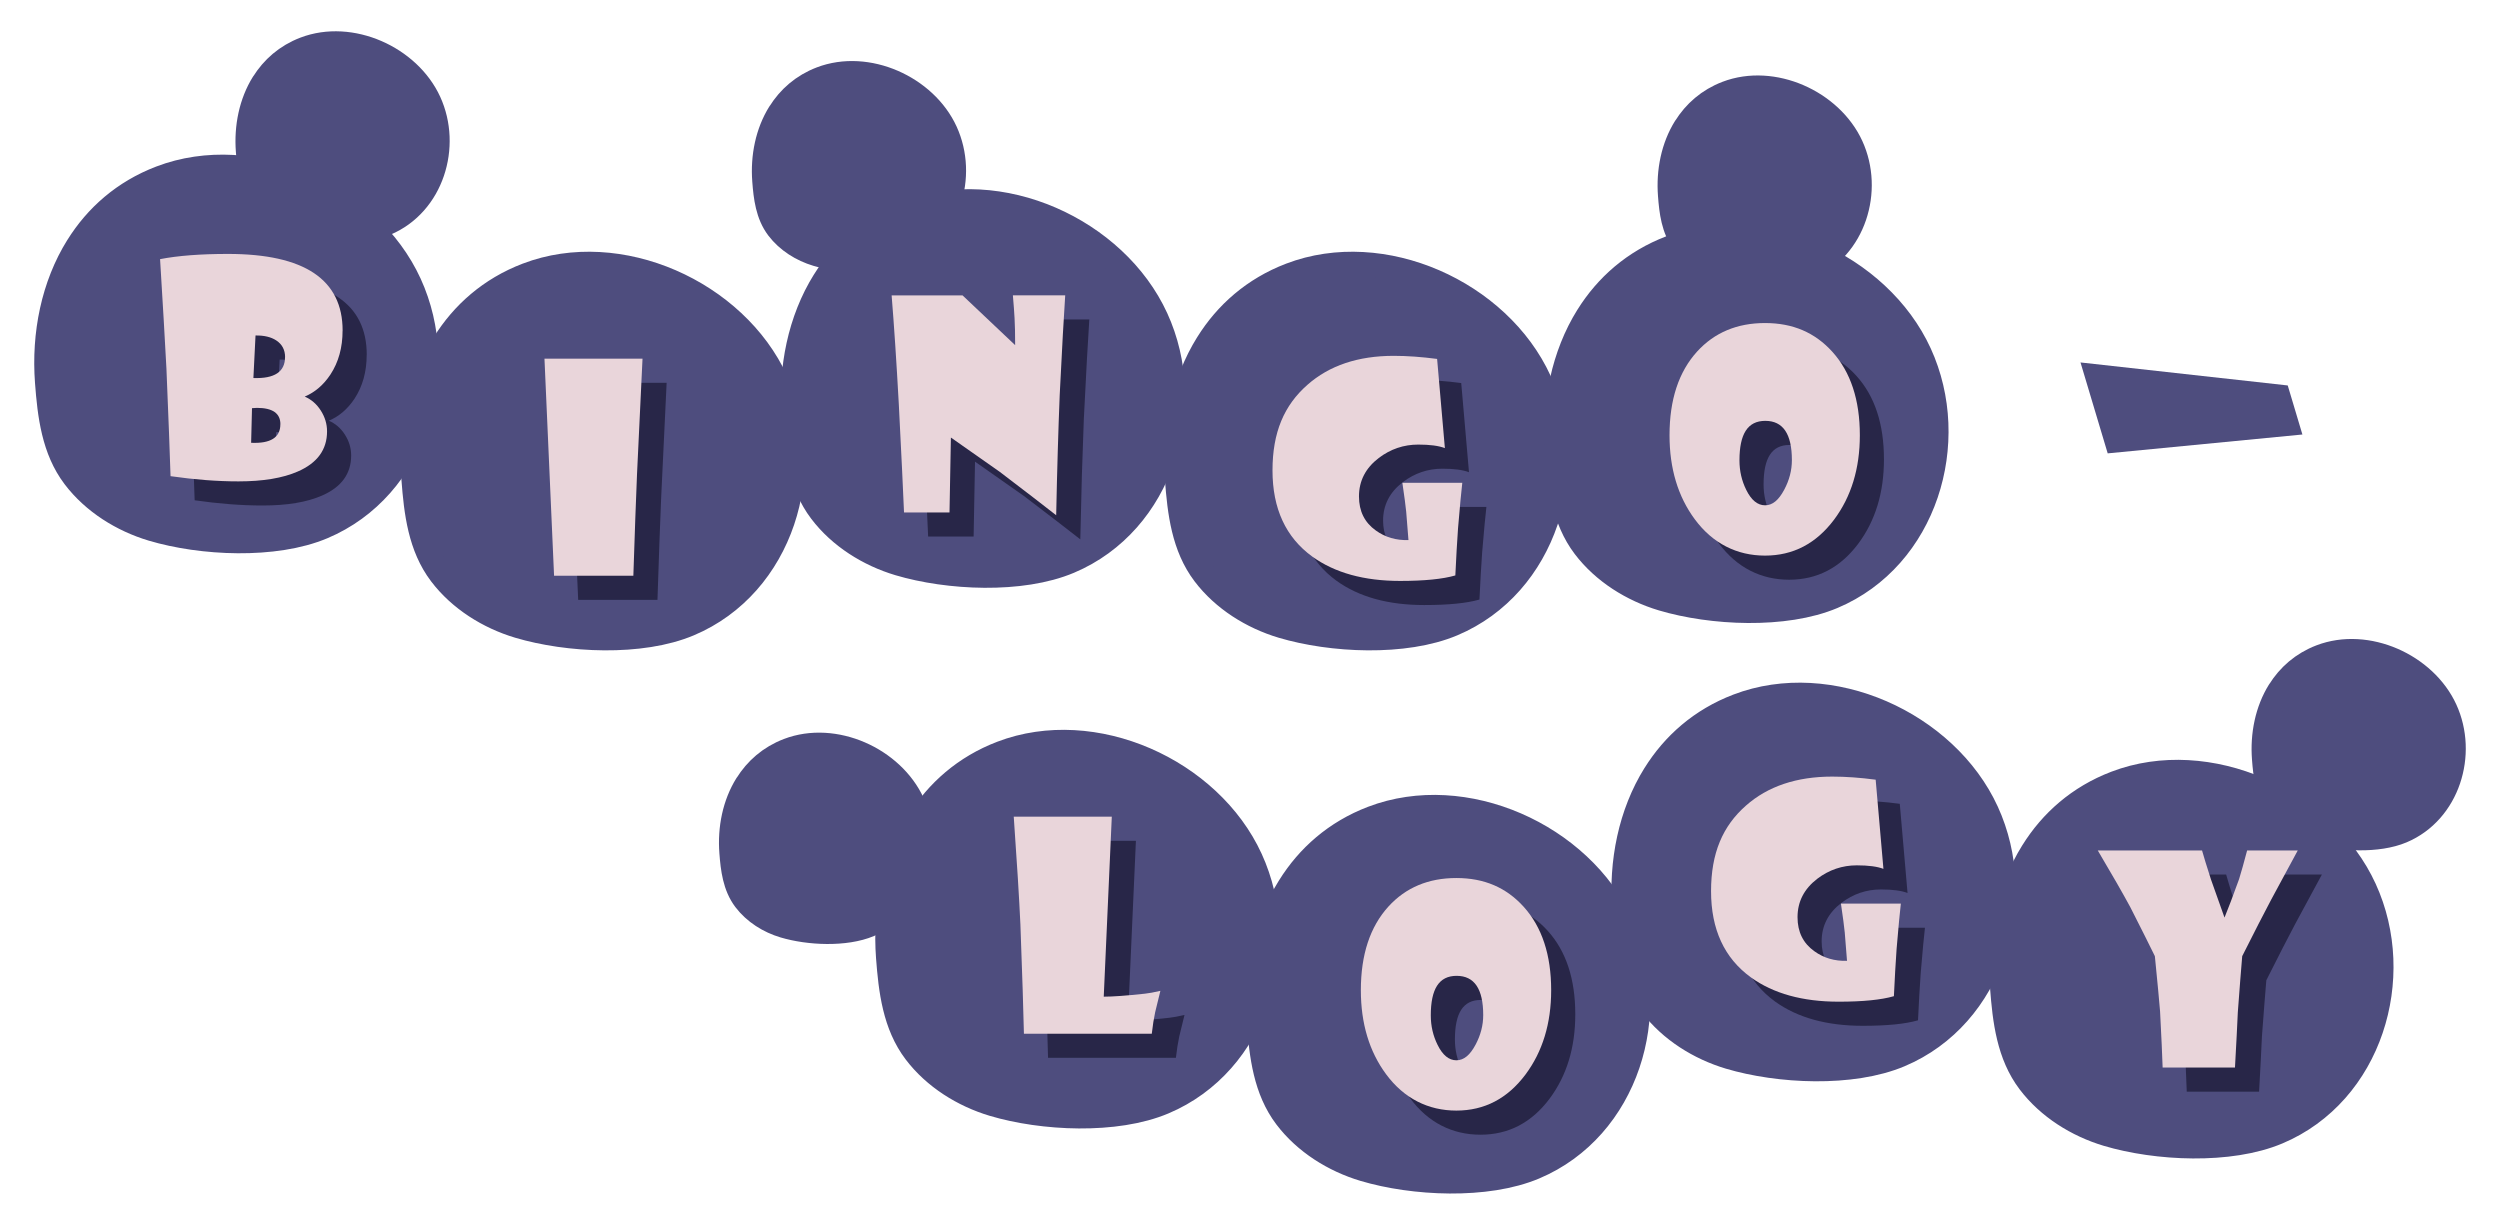
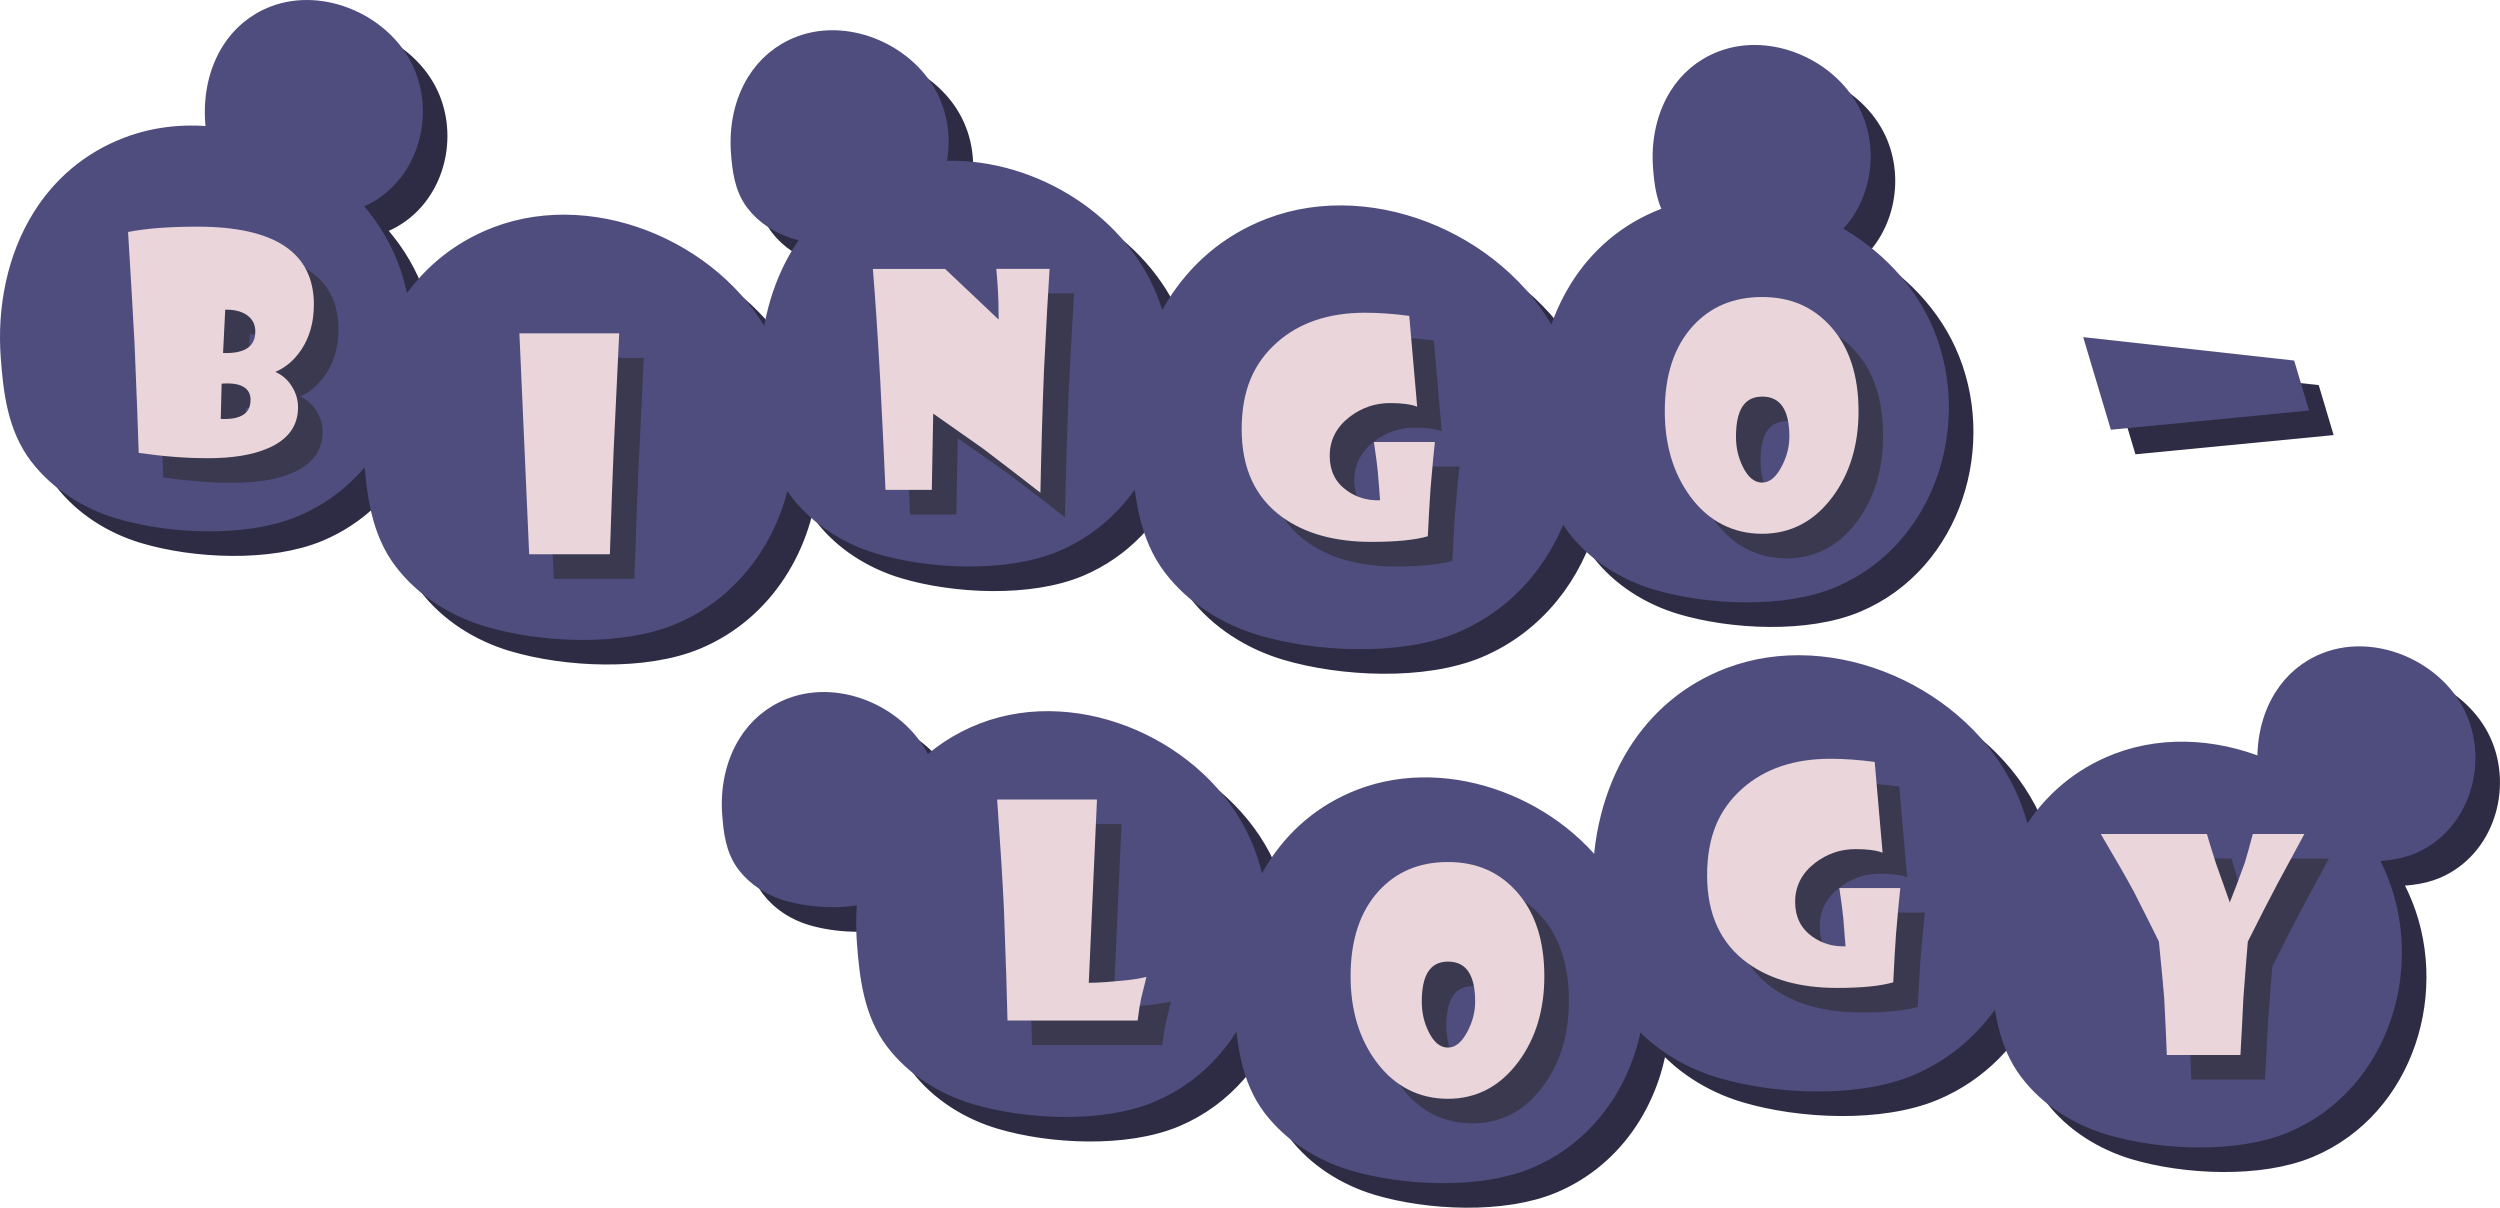
- <svg xmlns="http://www.w3.org/2000/svg" viewBox="0 0 518.35 253.94">
+ <svg xmlns="http://www.w3.org/2000/svg" id="Layer_2" viewBox="0 0 509.15 245.97">
  <defs>
-     <style>.cls-1{mix-blend-mode:multiply;opacity:.75;}.cls-2{isolation:isolate;}.cls-3{fill:#57566b;}.cls-4{stroke:#4e4d7e;stroke-linecap:round;stroke-linejoin:round;stroke-width:5px;}.cls-4,.cls-5{fill:#4e4d7e;}.cls-6{fill:#e9d5da;}</style>
+     <style>.cls-1{stroke:#4e4d7e;}.cls-1,.cls-2{fill:none;stroke-linecap:round;stroke-linejoin:round;stroke-width:5px;}.cls-3{fill:#2d2c44;}.cls-4{fill:#3a394f;}.cls-2{stroke:#2d2c44;}.cls-5{fill:#4e4d7e;}.cls-6{fill:#e9d5da;}</style>
  </defs>
-   <g class="cls-2">
-     <g id="Layer_1">
-       <path class="cls-4" d="M16.08,51.08c-5.04,8.08-7.08,18.15-6.33,28.14,.52,6.89,1.35,14.02,5.65,19.68,3.97,5.23,9.9,8.93,16.15,10.8,10.2,3.04,25.4,3.8,35.37-.41,19.21-8.1,26.44-32.1,18.02-50.48-8.43-18.4-32.53-29.26-51.66-21.94-7.61,2.91-13.31,7.97-17.2,14.22Z" />
-       <path class="cls-4" d="M54.56,17.24c-2.52,4.04-3.54,9.08-3.16,14.07,.26,3.44,.68,7.01,2.82,9.84,1.99,2.62,4.95,4.47,8.08,5.4,5.1,1.52,12.7,1.9,17.69-.2,9.6-4.05,13.22-16.05,9.01-25.24-4.21-9.2-16.27-14.63-25.83-10.97-3.8,1.45-6.65,3.98-8.6,7.11Z" />
-       <path class="cls-4" d="M349.42,26.4c-2.52,4.04-3.54,9.08-3.16,14.07,.26,3.44,.68,7.01,2.82,9.84,1.99,2.62,4.95,4.47,8.08,5.4,5.1,1.52,12.7,1.9,17.69-.2,9.6-4.05,13.22-16.05,9.01-25.24-4.21-9.2-16.27-14.63-25.83-10.97-3.8,1.45-6.65,3.98-8.6,7.11Z" />
-       <path class="cls-4" d="M161.63,23.41c-2.52,4.04-3.54,9.08-3.16,14.07,.26,3.44,.68,7.01,2.82,9.84,1.99,2.62,4.95,4.47,8.08,5.4,5.1,1.52,12.7,1.9,17.69-.2,9.6-4.05,13.22-16.05,9.01-25.24-4.21-9.2-16.27-14.63-25.83-10.97-3.8,1.45-6.65,3.98-8.6,7.11Z" />
-       <path class="cls-4" d="M154.81,162.66c-2.52,4.04-3.54,9.08-3.16,14.07,.26,3.44,.68,7.01,2.82,9.84,1.99,2.62,4.95,4.47,8.08,5.4,5.1,1.52,12.7,1.9,17.69-.2,9.6-4.05,13.22-16.05,9.01-25.24-4.21-9.2-16.27-14.63-25.83-10.97-3.8,1.45-6.65,3.98-8.6,7.11Z" />
-       <path class="cls-4" d="M472.58,143.24c-2.52,4.04-3.54,9.08-3.16,14.07,.26,3.44,.68,7.01,2.82,9.84,1.99,2.62,4.95,4.47,8.08,5.4,5.1,1.52,12.7,1.9,17.69-.2,9.6-4.05,13.22-16.05,9.01-25.24-4.21-9.2-16.27-14.63-25.83-10.97-3.8,1.45-6.65,3.98-8.6,7.11Z" />
-       <path class="cls-4" d="M92.06,71.21c-5.04,8.08-7.08,18.15-6.33,28.14,.52,6.89,1.35,14.02,5.65,19.68,3.97,5.23,9.9,8.93,16.15,10.8,10.2,3.04,25.4,3.8,35.37-.41,19.21-8.1,26.44-32.1,18.02-50.48-8.43-18.4-32.53-29.26-51.66-21.94-7.61,2.91-13.31,7.97-17.2,14.22Z" />
-       <path class="cls-4" d="M170.88,58.24c-5.04,8.08-7.08,18.15-6.33,28.14,.52,6.89,1.35,14.02,5.65,19.68,3.97,5.23,9.9,8.93,16.15,10.8,10.2,3.04,25.4,3.8,35.37-.41,19.21-8.1,26.44-32.1,18.02-50.48-8.43-18.4-32.53-29.26-51.66-21.94-7.61,2.91-13.31,7.97-17.2,14.22Z" />
-       <path class="cls-4" d="M250.36,71.21c-5.04,8.08-7.08,18.15-6.33,28.14,.52,6.89,1.35,14.02,5.65,19.68,3.97,5.23,9.9,8.93,16.15,10.8,10.2,3.04,25.4,3.8,35.37-.41,19.21-8.1,26.44-32.1,18.02-50.48-8.43-18.4-32.53-29.26-51.66-21.94-7.61,2.91-13.31,7.97-17.2,14.22Z" />
-       <path class="cls-4" d="M329.18,65.54c-5.04,8.08-7.08,18.15-6.33,28.14,.52,6.89,1.35,14.02,5.65,19.68,3.97,5.23,9.9,8.93,16.15,10.8,10.2,3.04,25.4,3.8,35.37-.41,19.21-8.1,26.44-32.1,18.02-50.48-8.43-18.4-32.53-29.26-51.66-21.94-7.61,2.91-13.31,7.97-17.2,14.22Z" />
-       <path class="cls-4" d="M190.46,170.34c-5.04,8.08-7.08,18.15-6.33,28.14,.52,6.89,1.35,14.02,5.65,19.68,3.97,5.23,9.9,8.93,16.15,10.8,10.2,3.04,25.4,3.8,35.37-.41,19.21-8.1,26.44-32.1,18.02-50.48-8.43-18.4-32.53-29.26-51.66-21.94-7.61,2.91-13.31,7.97-17.2,14.22Z" />
-       <path class="cls-4" d="M267.33,183.83c-5.04,8.08-7.08,18.15-6.33,28.14,.52,6.89,1.35,14.02,5.65,19.68,3.97,5.23,9.9,8.93,16.15,10.8,10.2,3.04,25.4,3.8,35.37-.41,19.21-8.1,26.44-32.1,18.02-50.48-8.43-18.4-32.53-29.26-51.66-21.94-7.61,2.91-13.31,7.97-17.2,14.22Z" />
-       <path class="cls-4" d="M343.09,160.56c-5.04,8.08-7.08,18.15-6.33,28.14,.52,6.89,1.35,14.02,5.65,19.68,3.97,5.23,9.9,8.93,16.15,10.8,10.2,3.04,25.4,3.8,35.37-.41,19.21-8.1,26.44-32.1,18.02-50.48-8.43-18.4-32.53-29.26-51.66-21.94-7.61,2.91-13.31,7.97-17.2,14.22Z" />
-       <path class="cls-4" d="M421.44,176.56c-5.04,8.08-7.08,18.15-6.33,28.14,.52,6.89,1.35,14.02,5.65,19.68,3.97,5.23,9.9,8.93,16.15,10.8,10.2,3.04,25.4,3.8,35.37-.41,19.21-8.1,26.44-32.1,18.02-50.48-8.43-18.4-32.53-29.26-51.66-21.94-7.61,2.91-13.31,7.97-17.2,14.22Z" />
-       <polygon class="cls-5" points="437.01 94 477.38 90.09 474.34 79.92 431.37 75.15 437.01 94" />
+   <g id="Layer_1-2">
+     <g>
      <g>
-         <g class="cls-1">
-           <path class="cls-3" d="M76.03,73.55c0,3.52-.84,6.55-2.52,9.11-1.43,2.15-3.2,3.67-5.33,4.57,1.37,.59,2.48,1.55,3.34,2.9,.86,1.35,1.29,2.78,1.29,4.31,0,3.79-2.02,6.56-6.06,8.32-3.12,1.37-7.23,2.05-12.3,2.05-4.38,0-9.07-.36-14.09-1.08-.14-4.55-.42-11.97-.85-22.27-.29-5.53-.73-13.11-1.32-22.73,3.71-.72,8.41-1.08,14.09-1.08,15.84,0,23.76,5.3,23.76,15.91Zm-12.89,19.42c0-2.27-1.62-3.4-4.86-3.4-.33,0-.67,.02-1.03,.06l-.18,7.18c4.04,.18,6.06-1.1,6.06-3.84Zm.97-13.92c0-1.5-.61-2.66-1.82-3.46-1.09-.72-2.53-1.06-4.31-1.03l-.44,8.82c4.38,.16,6.56-1.29,6.56-4.34Z" />
-         </g>
-         <path class="cls-6" d="M71.03,68.55c0,3.52-.84,6.55-2.52,9.11-1.43,2.15-3.2,3.67-5.33,4.57,1.37,.59,2.48,1.55,3.34,2.9,.86,1.35,1.29,2.78,1.29,4.31,0,3.79-2.02,6.56-6.06,8.32-3.12,1.37-7.23,2.05-12.3,2.05-4.38,0-9.07-.36-14.09-1.08-.14-4.55-.42-11.97-.85-22.27-.29-5.53-.73-13.11-1.32-22.73,3.71-.72,8.41-1.08,14.09-1.08,15.84,0,23.76,5.3,23.76,15.91Zm-12.89,19.42c0-2.27-1.62-3.4-4.86-3.4-.33,0-.67,.02-1.03,.06l-.18,7.18c4.04,.18,6.06-1.1,6.06-3.84Zm.97-13.92c0-1.5-.61-2.66-1.82-3.46-1.09-.72-2.53-1.06-4.31-1.03l-.44,8.82c4.38,.16,6.56-1.29,6.56-4.34Z" />
+         <path class="cls-3" d="M377.92,122.26c-9.97,4.21-25.18,3.45-35.38,.4-6.25-1.86-12.18-5.56-16.15-10.79-1.52-2-2.61-4.2-3.41-6.51-3.06,11.34-10.64,21.31-22.09,26.15-10.97,4.62-27.68,3.79-38.9,.44-6.88-2.05-13.39-6.12-17.77-11.87-4.72-6.22-5.64-14.06-6.21-21.64-.05-.67-.09-1.33-.12-2-3.47,8.07-9.67,14.89-18.27,18.52-9.97,4.2-25.17,3.45-35.37,.4-6.25-1.86-12.18-5.56-16.15-10.79-1.86-2.43-3.06-5.15-3.88-8.01-.95,14.04-8.84,27.44-22.5,33.2-10.48,4.42-26.46,3.63-37.18,.43-6.57-1.96-12.8-5.85-16.98-11.35-4.52-5.94-5.4-13.44-5.94-20.68-.14-1.87-.19-3.75-.14-5.62-3.62,6.63-9.25,12.12-16.66,15.25-9.97,4.21-25.17,3.46-35.37,.41-6.25-1.86-12.18-5.57-16.16-10.8-4.29-5.65-5.13-12.78-5.64-19.67-.75-9.98,1.28-20.06,6.32-28.14,3.9-6.25,9.6-11.3,17.21-14.21,5.9-2.26,12.28-2.79,18.52-1.9-.21-1.2-.32-2.44-.41-3.66-.37-4.99,.64-10.03,3.17-14.07,1.95-3.12,4.8-5.65,8.6-7.1,9.56-3.66,21.62,1.77,25.83,10.97,4.21,9.18,.59,21.18-9.01,25.24-.99,.41-2.08,.73-3.23,.96,3.41,3.33,6.22,7.21,8.19,11.5,2.15,4.7,3.28,9.77,3.45,14.85,.59-1.23,1.26-2.43,1.98-3.59,4.1-6.56,10.09-11.88,18.09-14.94,20.11-7.69,45.44,3.73,54.3,23.06,.63,1.37,1.18,2.78,1.64,4.21-.01-8.64,2.1-17.14,6.48-24.16,1-1.6,2.12-3.12,3.35-4.54-1.75-.21-3.41-.55-4.87-.99-3.12-.93-6.09-2.78-8.07-5.39-2.15-2.83-2.57-6.4-2.83-9.84-.37-4.99,.64-10.03,3.17-14.07,1.95-3.12,4.8-5.65,8.6-7.11,9.56-3.66,21.62,1.77,25.83,10.97,2.13,4.64,2.26,10,.62,14.69,17.21-1.93,35.86,8.29,43.06,24.01,1.69,3.7,2.75,7.63,3.21,11.61,1.07-3.02,2.45-5.91,4.12-8.59,4.29-6.86,10.56-12.43,18.92-15.63,21.04-8.05,47.54,3.89,56.81,24.13,.32,.7,.62,1.4,.89,2.11,1.02-5.03,2.84-9.81,5.48-14.05,3.9-6.25,9.6-11.31,17.2-14.22,.92-.35,1.84-.66,2.78-.92-.03-.03-.05-.07-.08-.1-2.14-2.83-2.56-6.39-2.82-9.84-.38-4.99,.64-10.02,3.16-14.07,1.95-3.12,4.8-5.65,8.61-7.1,9.56-3.66,21.61,1.77,25.83,10.97,3.67,8,1.39,18.15-5.62,23.31,8.61,4.23,15.9,11.15,19.81,19.69,8.42,18.38,1.18,42.37-18.02,50.48Z" />
+         <path class="cls-2" d="M377.92,122.26c-9.97,4.21-25.18,3.45-35.38,.4-6.25-1.86-12.18-5.56-16.15-10.79-1.52-2-2.61-4.2-3.41-6.51-3.06,11.34-10.64,21.31-22.09,26.15-10.97,4.62-27.68,3.79-38.9,.44-6.88-2.05-13.39-6.12-17.77-11.87-4.72-6.22-5.64-14.06-6.21-21.64-.05-.67-.09-1.33-.12-2-3.47,8.07-9.67,14.89-18.27,18.52-9.97,4.2-25.17,3.45-35.37,.4-6.25-1.86-12.18-5.56-16.15-10.79-1.86-2.43-3.06-5.15-3.88-8.01-.95,14.04-8.84,27.44-22.5,33.2-10.48,4.42-26.46,3.63-37.18,.43-6.57-1.96-12.8-5.85-16.98-11.35-4.52-5.94-5.4-13.44-5.94-20.68-.14-1.87-.19-3.75-.14-5.62-3.62,6.63-9.25,12.12-16.66,15.25-9.97,4.21-25.17,3.46-35.37,.41-6.25-1.86-12.18-5.57-16.16-10.8-4.29-5.65-5.13-12.78-5.64-19.67-.75-9.98,1.28-20.06,6.32-28.14,3.9-6.25,9.6-11.3,17.21-14.21,5.9-2.26,12.28-2.79,18.52-1.9-.21-1.2-.32-2.44-.41-3.66-.37-4.99,.64-10.03,3.17-14.07,1.95-3.12,4.8-5.65,8.6-7.1,9.56-3.66,21.62,1.77,25.83,10.97,4.21,9.18,.59,21.18-9.01,25.24-.99,.41-2.08,.73-3.23,.96,3.41,3.33,6.22,7.21,8.19,11.5,2.15,4.7,3.28,9.77,3.45,14.85,.59-1.23,1.26-2.43,1.98-3.59,4.1-6.56,10.09-11.88,18.09-14.94,20.11-7.69,45.44,3.73,54.3,23.06,.63,1.37,1.18,2.78,1.64,4.21-.01-8.64,2.1-17.14,6.48-24.16,1-1.6,2.12-3.12,3.35-4.54-1.75-.21-3.41-.55-4.87-.99-3.12-.93-6.09-2.78-8.07-5.39-2.15-2.83-2.57-6.4-2.83-9.84-.37-4.99,.64-10.03,3.17-14.07,1.95-3.12,4.8-5.65,8.6-7.11,9.56-3.66,21.62,1.77,25.83,10.97,2.13,4.64,2.26,10,.62,14.69,17.21-1.93,35.86,8.29,43.06,24.01,1.69,3.7,2.75,7.63,3.21,11.61,1.07-3.02,2.45-5.91,4.12-8.59,4.29-6.86,10.56-12.43,18.92-15.63,21.04-8.05,47.54,3.89,56.81,24.13,.32,.7,.62,1.4,.89,2.11,1.02-5.03,2.84-9.81,5.48-14.05,3.9-6.25,9.6-11.31,17.2-14.22,.92-.35,1.84-.66,2.78-.92-.03-.03-.05-.07-.08-.1-2.14-2.83-2.56-6.39-2.82-9.84-.38-4.99,.64-10.02,3.16-14.07,1.95-3.12,4.8-5.65,8.61-7.1,9.56-3.66,21.61,1.77,25.83,10.97,3.67,8,1.39,18.15-5.62,23.31,8.61,4.23,15.9,11.15,19.81,19.69,8.42,18.38,1.18,42.37-18.02,50.48Z" />
      </g>
      <g>
-         <g class="cls-1">
-           <path class="cls-3" d="M138.22,79.37l-1.14,23.94c-.22,5.16-.47,12.18-.76,21.06h-16.44l-1.99-45h20.33Z" />
-         </g>
-         <path class="cls-6" d="M133.22,74.37l-1.14,23.94c-.22,5.16-.47,12.18-.76,21.06h-16.44l-1.99-45h20.33Z" />
+         <path class="cls-5" d="M372.92,117.26c-9.97,4.21-25.18,3.45-35.38,.4-6.25-1.86-12.18-5.56-16.15-10.79-1.52-2-2.61-4.2-3.41-6.51-3.06,11.34-10.64,21.31-22.09,26.15-10.97,4.62-27.68,3.79-38.9,.44-6.88-2.05-13.39-6.12-17.77-11.87-4.72-6.22-5.64-14.06-6.21-21.64-.05-.67-.09-1.33-.12-2-3.47,8.07-9.67,14.89-18.27,18.52-9.97,4.2-25.17,3.45-35.37,.4-6.25-1.86-12.18-5.56-16.15-10.79-1.86-2.43-3.06-5.15-3.88-8.01-.95,14.04-8.84,27.44-22.5,33.2-10.48,4.42-26.46,3.63-37.18,.43-6.57-1.96-12.8-5.85-16.98-11.35-4.52-5.94-5.4-13.44-5.94-20.68-.14-1.87-.19-3.75-.14-5.62-3.62,6.63-9.25,12.12-16.66,15.25-9.97,4.21-25.17,3.46-35.37,.41-6.25-1.86-12.18-5.57-16.16-10.8-4.29-5.65-5.13-12.78-5.64-19.67-.75-9.98,1.28-20.06,6.32-28.14,3.9-6.25,9.6-11.3,17.21-14.21,5.9-2.26,12.28-2.79,18.52-1.9-.21-1.2-.32-2.44-.41-3.66-.37-4.99,.64-10.03,3.17-14.07,1.95-3.12,4.8-5.65,8.6-7.1C65.62,0,77.68,5.42,81.89,14.62c4.21,9.18,.59,21.18-9.01,25.24-.99,.41-2.08,.73-3.23,.96,3.41,3.33,6.22,7.21,8.19,11.5,2.15,4.7,3.28,9.77,3.45,14.85,.59-1.23,1.26-2.43,1.98-3.59,4.1-6.56,10.09-11.88,18.09-14.94,20.11-7.69,45.44,3.73,54.3,23.06,.63,1.37,1.18,2.78,1.64,4.21-.01-8.64,2.1-17.14,6.48-24.16,1-1.6,2.12-3.12,3.35-4.54-1.75-.21-3.41-.55-4.87-.99-3.12-.93-6.09-2.78-8.07-5.39-2.15-2.83-2.57-6.4-2.83-9.84-.37-4.99,.64-10.03,3.17-14.07,1.95-3.12,4.8-5.65,8.6-7.11,9.56-3.66,21.62,1.77,25.83,10.97,2.13,4.64,2.26,10,.62,14.69,17.21-1.93,35.86,8.29,43.06,24.01,1.69,3.7,2.75,7.63,3.21,11.61,1.07-3.02,2.45-5.91,4.12-8.59,4.29-6.86,10.56-12.43,18.92-15.63,21.04-8.05,47.54,3.89,56.81,24.13,.32,.7,.62,1.4,.89,2.11,1.02-5.03,2.84-9.81,5.48-14.05,3.9-6.25,9.6-11.31,17.2-14.22,.92-.35,1.84-.66,2.78-.92-.03-.03-.05-.07-.08-.1-2.14-2.83-2.56-6.39-2.82-9.84-.38-4.99,.64-10.02,3.16-14.07,1.95-3.12,4.8-5.65,8.61-7.1,9.56-3.66,21.61,1.77,25.83,10.97,3.67,8,1.39,18.15-5.62,23.31,8.61,4.23,15.9,11.15,19.81,19.69,8.42,18.38,1.18,42.37-18.02,50.48Z" />
+         <path class="cls-1" d="M372.92,117.26c-9.97,4.21-25.18,3.45-35.38,.4-6.25-1.86-12.18-5.56-16.15-10.79-1.52-2-2.61-4.2-3.41-6.51-3.06,11.34-10.64,21.31-22.09,26.15-10.97,4.62-27.68,3.79-38.9,.44-6.88-2.05-13.39-6.12-17.77-11.87-4.72-6.22-5.64-14.06-6.21-21.64-.05-.67-.09-1.33-.12-2-3.47,8.07-9.67,14.89-18.27,18.52-9.97,4.2-25.17,3.45-35.37,.4-6.25-1.86-12.18-5.56-16.15-10.79-1.86-2.43-3.06-5.15-3.88-8.01-.95,14.04-8.84,27.44-22.5,33.2-10.48,4.42-26.46,3.63-37.18,.43-6.57-1.96-12.8-5.85-16.98-11.35-4.52-5.94-5.4-13.44-5.94-20.68-.14-1.87-.19-3.75-.14-5.62-3.62,6.63-9.25,12.12-16.66,15.25-9.97,4.21-25.17,3.46-35.37,.41-6.25-1.86-12.18-5.57-16.16-10.8-4.29-5.65-5.13-12.78-5.64-19.67-.75-9.98,1.28-20.06,6.32-28.14,3.9-6.25,9.6-11.3,17.21-14.21,5.9-2.26,12.28-2.79,18.52-1.9-.21-1.2-.32-2.44-.41-3.66-.37-4.99,.64-10.03,3.17-14.07,1.95-3.12,4.8-5.65,8.6-7.1C65.62,0,77.68,5.42,81.89,14.62c4.21,9.18,.59,21.18-9.01,25.24-.99,.41-2.08,.73-3.23,.96,3.41,3.33,6.22,7.21,8.19,11.5,2.15,4.7,3.28,9.77,3.45,14.85,.59-1.23,1.26-2.43,1.98-3.59,4.1-6.56,10.09-11.88,18.09-14.94,20.11-7.69,45.44,3.73,54.3,23.06,.63,1.37,1.18,2.78,1.64,4.21-.01-8.64,2.1-17.14,6.48-24.16,1-1.6,2.12-3.12,3.35-4.54-1.75-.21-3.41-.55-4.87-.99-3.12-.93-6.09-2.78-8.07-5.39-2.15-2.83-2.57-6.4-2.83-9.84-.37-4.99,.64-10.03,3.17-14.07,1.95-3.12,4.8-5.65,8.6-7.11,9.56-3.66,21.62,1.77,25.83,10.97,2.13,4.64,2.26,10,.62,14.69,17.21-1.93,35.86,8.29,43.06,24.01,1.69,3.7,2.75,7.63,3.21,11.61,1.07-3.02,2.45-5.91,4.12-8.59,4.29-6.86,10.56-12.43,18.92-15.63,21.04-8.05,47.54,3.89,56.81,24.13,.32,.7,.62,1.4,.89,2.11,1.02-5.03,2.84-9.81,5.48-14.05,3.9-6.25,9.6-11.31,17.2-14.22,.92-.35,1.84-.66,2.78-.92-.03-.03-.05-.07-.08-.1-2.14-2.83-2.56-6.39-2.82-9.84-.38-4.99,.64-10.02,3.16-14.07,1.95-3.12,4.8-5.65,8.61-7.1,9.56-3.66,21.61,1.77,25.83,10.97,3.67,8,1.39,18.15-5.62,23.31,8.61,4.23,15.9,11.15,19.81,19.69,8.42,18.38,1.18,42.37-18.02,50.48Z" />
+       </g>
+     </g>
+     <g>
+       <g>
+         <path class="cls-3" d="M495.9,176.5c-2.92,1.23-6.73,1.61-10.42,1.4,1.03,1.56,1.94,3.19,2.72,4.89,8.42,18.38,1.19,42.38-18.02,50.48-9.97,4.21-25.17,3.45-35.37,.41-6.25-1.87-12.18-5.57-16.15-10.8-4.3-5.65-5.14-12.79-5.65-19.67-.01-.14-.02-.29-.02-.43-3.83,8.22-10.35,15.11-19.23,18.86-10.76,4.54-27.18,3.72-38.19,.44-6.76-2.02-13.16-6.02-17.45-11.66-.24-.32-.47-.64-.69-.97-1.05,13.18-8.54,25.68-21.36,31.09-9.97,4.21-25.17,3.45-35.37,.41-6.26-1.87-12.18-5.57-16.16-10.8-4.29-5.65-5.13-12.79-5.65-19.67-.14-1.8-.18-3.61-.13-5.41-3.07,9.56-9.76,17.85-19.56,21.99-9.97,4.2-25.17,3.45-35.37,.4-6.25-1.86-12.18-5.56-16.16-10.79-4.29-5.66-5.13-12.79-5.65-19.68-.27-3.65-.17-7.3,.31-10.87-4.96,1.74-12.02,1.32-16.85-.12-3.13-.93-6.09-2.78-8.08-5.4-2.15-2.82-2.57-6.39-2.82-9.84-.38-4.99,.64-10.02,3.16-14.06,1.95-3.13,4.8-5.66,8.6-7.11,9.57-3.66,21.62,1.77,25.83,10.97,.34,.75,.63,1.51,.87,2.29,3.37-3.48,7.54-6.3,12.52-8.21,19.13-7.32,43.23,3.54,51.66,21.94,2.31,5.05,3.45,10.53,3.47,15.98,1.06-3.63,2.57-7.07,4.53-10.22,3.9-6.25,9.6-11.31,17.21-14.22,17.66-6.75,39.55,1.99,49.44,17.84-.19-9.71,2.08-19.32,6.98-27.18,4.22-6.75,10.37-12.21,18.58-15.35,20.66-7.9,46.7,3.83,55.8,23.69,1.88,4.11,3.04,8.47,3.51,12.88,.75-1.71,1.62-3.36,2.6-4.93,3.9-6.25,9.6-11.31,17.2-14.22,9.91-3.79,21.16-2.7,30.87,1.8-.04-.39-.07-.79-.1-1.18-.37-5,.64-10.03,3.17-14.07,1.95-3.13,4.8-5.66,8.6-7.11,9.56-3.66,21.62,1.77,25.83,10.97,4.21,9.19,.59,21.19-9.01,25.24Z" />
+         <path class="cls-2" d="M495.9,176.5c-2.92,1.23-6.73,1.61-10.42,1.4,1.03,1.56,1.94,3.19,2.72,4.89,8.42,18.38,1.19,42.38-18.02,50.48-9.97,4.21-25.17,3.45-35.37,.41-6.25-1.87-12.18-5.57-16.15-10.8-4.3-5.65-5.14-12.79-5.65-19.67-.01-.14-.02-.29-.02-.43-3.83,8.22-10.35,15.11-19.23,18.86-10.76,4.54-27.18,3.72-38.19,.44-6.76-2.02-13.16-6.02-17.45-11.66-.24-.32-.47-.64-.69-.97-1.05,13.18-8.54,25.68-21.36,31.09-9.97,4.21-25.17,3.45-35.37,.41-6.26-1.87-12.18-5.57-16.16-10.8-4.29-5.65-5.13-12.79-5.65-19.67-.14-1.8-.18-3.61-.13-5.41-3.07,9.56-9.76,17.85-19.56,21.99-9.97,4.2-25.17,3.45-35.37,.4-6.25-1.86-12.18-5.56-16.16-10.79-4.29-5.66-5.13-12.79-5.65-19.68-.27-3.65-.17-7.3,.31-10.87-4.96,1.74-12.02,1.32-16.85-.12-3.13-.93-6.09-2.78-8.08-5.4-2.15-2.82-2.57-6.39-2.82-9.84-.38-4.99,.64-10.02,3.16-14.06,1.95-3.13,4.8-5.66,8.6-7.11,9.57-3.66,21.62,1.77,25.83,10.97,.34,.75,.63,1.51,.87,2.29,3.37-3.48,7.54-6.3,12.52-8.21,19.13-7.32,43.23,3.54,51.66,21.94,2.31,5.05,3.45,10.53,3.47,15.98,1.06-3.63,2.57-7.07,4.53-10.22,3.9-6.25,9.6-11.31,17.21-14.22,17.66-6.75,39.55,1.99,49.44,17.84-.19-9.71,2.08-19.32,6.98-27.18,4.22-6.75,10.37-12.21,18.58-15.35,20.66-7.9,46.7,3.83,55.8,23.69,1.88,4.11,3.04,8.47,3.51,12.88,.75-1.71,1.62-3.36,2.6-4.93,3.9-6.25,9.6-11.31,17.2-14.22,9.91-3.79,21.16-2.7,30.87,1.8-.04-.39-.07-.79-.1-1.18-.37-5,.64-10.03,3.17-14.07,1.95-3.13,4.8-5.66,8.6-7.11,9.56-3.66,21.62,1.77,25.83,10.97,4.21,9.19,.59,21.19-9.01,25.24Z" />
      </g>
      <g>
-         <g class="cls-1">
-           <path class="cls-3" d="M225.86,66.25c-.27,3.95-.65,10.83-1.14,20.65-.29,7.23-.54,15.54-.73,24.93-2.56-2.01-6.46-5.01-11.69-8.99-2.27-1.58-5.64-3.96-10.14-7.12l-.29,15.53h-9.43c-.16-3.96-.52-11.44-1.08-22.44-.49-8.91-.99-16.43-1.49-22.56h14.71l10.9,10.31c0-2.36-.04-4.22-.12-5.57-.06-1.19-.18-2.77-.35-4.75h10.87Z" />
-         </g>
-         <path class="cls-6" d="M220.86,61.25c-.27,3.95-.65,10.83-1.14,20.65-.29,7.23-.54,15.54-.73,24.93-2.56-2.01-6.46-5.01-11.69-8.99-2.27-1.58-5.64-3.96-10.14-7.12l-.29,15.53h-9.43c-.16-3.96-.52-11.44-1.08-22.44-.49-8.91-.99-16.43-1.49-22.56h14.71l10.9,10.31c0-2.36-.04-4.22-.12-5.57-.06-1.19-.18-2.77-.35-4.75h10.87Z" />
+         <path class="cls-5" d="M490.9,171.5c-2.92,1.23-6.73,1.61-10.42,1.4,1.03,1.56,1.94,3.19,2.72,4.89,8.42,18.38,1.19,42.38-18.02,50.48-9.97,4.21-25.17,3.45-35.37,.41-6.25-1.87-12.18-5.57-16.15-10.8-4.3-5.65-5.14-12.79-5.65-19.67-.01-.14-.02-.29-.02-.43-3.83,8.22-10.35,15.11-19.23,18.86-10.76,4.54-27.18,3.72-38.19,.44-6.76-2.02-13.16-6.02-17.45-11.66-.24-.32-.47-.64-.69-.97-1.05,13.18-8.54,25.68-21.36,31.09-9.97,4.21-25.17,3.45-35.37,.41-6.26-1.87-12.18-5.57-16.16-10.8-4.29-5.65-5.13-12.79-5.65-19.67-.14-1.8-.18-3.61-.13-5.41-3.07,9.56-9.76,17.85-19.56,21.99-9.97,4.2-25.17,3.45-35.37,.4-6.25-1.86-12.18-5.56-16.16-10.79-4.29-5.66-5.13-12.79-5.65-19.68-.27-3.65-.17-7.3,.31-10.87-4.96,1.74-12.02,1.32-16.85-.12-3.13-.93-6.09-2.78-8.08-5.4-2.15-2.82-2.57-6.39-2.82-9.84-.38-4.99,.64-10.02,3.16-14.06,1.95-3.13,4.8-5.66,8.6-7.11,9.57-3.66,21.62,1.77,25.83,10.97,.34,.75,.63,1.51,.87,2.29,3.37-3.48,7.54-6.3,12.52-8.21,19.13-7.32,43.23,3.54,51.66,21.94,2.31,5.05,3.45,10.53,3.47,15.98,1.06-3.63,2.57-7.07,4.53-10.22,3.9-6.25,9.6-11.31,17.21-14.22,17.66-6.75,39.55,1.99,49.44,17.84-.19-9.71,2.08-19.32,6.98-27.18,4.22-6.75,10.37-12.21,18.58-15.35,20.66-7.9,46.7,3.83,55.8,23.69,1.88,4.11,3.04,8.47,3.51,12.88,.75-1.71,1.62-3.36,2.6-4.93,3.9-6.25,9.6-11.31,17.2-14.22,9.91-3.79,21.16-2.7,30.87,1.8-.04-.39-.07-.79-.1-1.18-.37-5,.64-10.03,3.17-14.07,1.95-3.13,4.8-5.66,8.6-7.11,9.56-3.66,21.62,1.77,25.83,10.97,4.21,9.19,.59,21.19-9.01,25.24Z" />
+         <path class="cls-1" d="M490.9,171.5c-2.92,1.23-6.73,1.61-10.42,1.4,1.03,1.56,1.94,3.19,2.72,4.89,8.42,18.38,1.19,42.38-18.02,50.48-9.97,4.21-25.17,3.45-35.37,.41-6.25-1.87-12.18-5.57-16.15-10.8-4.3-5.65-5.14-12.79-5.65-19.67-.01-.14-.02-.29-.02-.43-3.83,8.22-10.35,15.11-19.23,18.86-10.76,4.54-27.18,3.72-38.19,.44-6.76-2.02-13.16-6.02-17.45-11.66-.24-.32-.47-.64-.69-.97-1.05,13.18-8.54,25.68-21.36,31.09-9.97,4.21-25.17,3.45-35.37,.41-6.26-1.87-12.18-5.57-16.16-10.8-4.29-5.65-5.13-12.79-5.65-19.67-.14-1.8-.18-3.61-.13-5.41-3.07,9.56-9.76,17.85-19.56,21.99-9.97,4.2-25.17,3.45-35.37,.4-6.25-1.86-12.18-5.56-16.16-10.79-4.29-5.66-5.13-12.79-5.65-19.68-.27-3.65-.17-7.3,.31-10.87-4.96,1.74-12.02,1.32-16.85-.12-3.13-.93-6.09-2.78-8.08-5.4-2.15-2.82-2.57-6.39-2.82-9.84-.38-4.99,.64-10.02,3.16-14.06,1.95-3.13,4.8-5.66,8.6-7.11,9.57-3.66,21.62,1.77,25.83,10.97,.34,.75,.63,1.51,.87,2.29,3.37-3.48,7.54-6.3,12.52-8.21,19.13-7.32,43.23,3.54,51.66,21.94,2.31,5.05,3.45,10.53,3.47,15.98,1.06-3.63,2.57-7.07,4.53-10.22,3.9-6.25,9.6-11.31,17.21-14.22,17.66-6.75,39.55,1.99,49.44,17.84-.19-9.71,2.08-19.32,6.98-27.18,4.22-6.75,10.37-12.21,18.58-15.35,20.66-7.9,46.7,3.83,55.8,23.69,1.88,4.11,3.04,8.47,3.51,12.88,.75-1.71,1.62-3.36,2.6-4.93,3.9-6.25,9.6-11.31,17.2-14.22,9.91-3.79,21.16-2.7,30.87,1.8-.04-.39-.07-.79-.1-1.18-.37-5,.64-10.03,3.17-14.07,1.95-3.13,4.8-5.66,8.6-7.11,9.56-3.66,21.62,1.77,25.83,10.97,4.21,9.19,.59,21.19-9.01,25.24Z" />
      </g>
-       <g>
-         <g class="cls-1">
-           <path class="cls-3" d="M308.19,105.12c-.2,1.66-.49,4.79-.88,9.4-.2,2.75-.38,6.02-.56,9.79-2.62,.76-6.44,1.14-11.46,1.14-7.46,0-13.53-1.68-18.19-5.04-5.51-4-8.26-9.96-8.26-17.87s2.41-13.5,7.24-17.75c4.53-4,10.5-6.01,17.9-6.01,2.79,0,5.79,.22,8.99,.64l1.61,18.49c-1.29-.49-3.12-.73-5.51-.73-3.03,0-5.76,.93-8.2,2.78-2.73,2.09-4.1,4.75-4.1,7.97,0,3.05,1.16,5.4,3.49,7.06,1.95,1.41,4.21,2.07,6.77,1.99l-.47-5.89c-.12-1.21-.38-3.2-.79-5.98h12.42Z" />
-         </g>
-         <path class="cls-6" d="M303.19,100.12c-.2,1.66-.49,4.79-.88,9.4-.2,2.75-.38,6.02-.56,9.79-2.62,.76-6.44,1.14-11.46,1.14-7.46,0-13.53-1.68-18.19-5.04-5.51-4-8.26-9.96-8.26-17.87s2.41-13.5,7.24-17.75c4.53-4,10.5-6.01,17.9-6.01,2.79,0,5.79,.22,8.99,.64l1.61,18.49c-1.29-.49-3.12-.73-5.51-.73-3.03,0-5.76,.93-8.2,2.78-2.73,2.09-4.1,4.75-4.1,7.97,0,3.05,1.16,5.4,3.49,7.06,1.95,1.41,4.21,2.07,6.77,1.99l-.47-5.89c-.12-1.21-.38-3.2-.79-5.98h12.42Z" />
-       </g>
-       <g>
-         <g class="cls-1">
-           <path class="cls-3" d="M390.62,95.24c0,6.9-1.78,12.73-5.33,17.49-3.73,4.98-8.51,7.47-14.33,7.47s-10.85-2.51-14.56-7.53c-3.5-4.73-5.24-10.54-5.24-17.43,0-7.36,1.9-13.14,5.71-17.34,3.59-3.94,8.29-5.92,14.09-5.92s10.35,1.98,13.95,5.95c3.81,4.22,5.71,9.99,5.71,17.31Zm-14.09,5.16c0-5.43-1.84-8.14-5.51-8.14s-5.36,2.73-5.36,8.2c0,2.19,.47,4.23,1.41,6.12,1.05,2.13,2.35,3.19,3.9,3.19s2.83-1.08,3.98-3.25c1.05-1.97,1.58-4.01,1.58-6.12Z" />
-         </g>
-         <path class="cls-6" d="M385.62,90.24c0,6.9-1.78,12.73-5.33,17.49-3.73,4.98-8.51,7.47-14.33,7.47s-10.85-2.51-14.56-7.53c-3.5-4.73-5.24-10.54-5.24-17.43,0-7.36,1.9-13.14,5.71-17.34,3.59-3.94,8.29-5.92,14.09-5.92s10.35,1.98,13.95,5.95c3.81,4.22,5.71,9.99,5.71,17.31Zm-14.09,5.16c0-5.43-1.84-8.14-5.51-8.14s-5.36,2.73-5.36,8.2c0,2.19,.47,4.23,1.41,6.12,1.05,2.13,2.35,3.19,3.9,3.19s2.83-1.08,3.98-3.25c1.05-1.97,1.58-4.01,1.58-6.12Z" />
-       </g>
-       <g>
-         <g class="cls-1">
-           <path class="cls-3" d="M245.59,210.46c-.2,.78-.56,2.26-1.08,4.42-.27,1.27-.51,2.75-.7,4.45h-26.51c-.1-4.59-.34-12.15-.73-22.68-.25-5.39-.71-12.83-1.38-22.32h20.33l-1.67,37.32c1.89,0,4.74-.21,8.53-.62,.78-.08,1.86-.27,3.22-.59Z" />
-         </g>
-         <path class="cls-6" d="M240.59,205.46c-.2,.78-.56,2.26-1.08,4.42-.27,1.27-.51,2.75-.7,4.45h-26.51c-.1-4.59-.34-12.15-.73-22.68-.25-5.39-.71-12.83-1.38-22.32h20.33l-1.67,37.32c1.89,0,4.74-.21,8.53-.62,.78-.08,1.86-.27,3.22-.59Z" />
-       </g>
-       <g>
-         <g class="cls-1">
-           <path class="cls-3" d="M326.62,210.31c0,6.9-1.78,12.73-5.33,17.49-3.73,4.98-8.51,7.47-14.33,7.47s-10.85-2.51-14.56-7.53c-3.5-4.73-5.24-10.54-5.24-17.43,0-7.36,1.9-13.14,5.71-17.34,3.59-3.94,8.29-5.92,14.09-5.92s10.35,1.98,13.95,5.95c3.81,4.22,5.71,9.99,5.71,17.31Zm-14.09,5.16c0-5.43-1.84-8.14-5.51-8.14s-5.36,2.73-5.36,8.2c0,2.19,.47,4.23,1.41,6.12,1.05,2.13,2.35,3.19,3.9,3.19s2.83-1.08,3.98-3.25c1.05-1.97,1.58-4.01,1.58-6.12Z" />
-         </g>
-         <path class="cls-6" d="M321.62,205.31c0,6.9-1.78,12.73-5.33,17.49-3.73,4.98-8.51,7.47-14.33,7.47s-10.85-2.51-14.56-7.53c-3.5-4.73-5.24-10.54-5.24-17.43,0-7.36,1.9-13.14,5.71-17.34,3.59-3.94,8.29-5.92,14.09-5.92s10.35,1.98,13.95,5.95c3.81,4.22,5.71,9.99,5.71,17.31Zm-14.09,5.16c0-5.43-1.84-8.14-5.51-8.14s-5.36,2.73-5.36,8.2c0,2.19,.47,4.23,1.41,6.12,1.05,2.13,2.35,3.19,3.9,3.19s2.83-1.08,3.98-3.25c1.05-1.97,1.58-4.01,1.58-6.12Z" />
-       </g>
-       <g>
-         <g class="cls-1">
-           <path class="cls-3" d="M399.12,192.36c-.2,1.66-.49,4.79-.88,9.4-.2,2.75-.38,6.02-.56,9.79-2.62,.76-6.44,1.14-11.46,1.14-7.46,0-13.53-1.68-18.19-5.04-5.51-4-8.26-9.96-8.26-17.87s2.41-13.5,7.24-17.75c4.53-4,10.5-6.01,17.9-6.01,2.79,0,5.79,.22,8.99,.64l1.61,18.49c-1.29-.49-3.12-.73-5.51-.73-3.03,0-5.76,.93-8.2,2.78-2.73,2.09-4.1,4.75-4.1,7.97,0,3.05,1.16,5.4,3.49,7.06,1.95,1.41,4.21,2.07,6.77,1.99l-.47-5.89c-.12-1.21-.38-3.2-.79-5.98h12.42Z" />
-         </g>
-         <path class="cls-6" d="M394.12,187.36c-.2,1.66-.49,4.79-.88,9.4-.2,2.75-.38,6.02-.56,9.79-2.62,.76-6.44,1.14-11.46,1.14-7.46,0-13.53-1.68-18.19-5.04-5.51-4-8.26-9.96-8.26-17.87s2.41-13.5,7.24-17.75c4.53-4,10.5-6.01,17.9-6.01,2.79,0,5.79,.22,8.99,.64l1.61,18.49c-1.29-.49-3.12-.73-5.51-.73-3.03,0-5.76,.93-8.2,2.78-2.73,2.09-4.1,4.75-4.1,7.97,0,3.05,1.16,5.4,3.49,7.06,1.95,1.41,4.21,2.07,6.77,1.99l-.47-5.89c-.12-1.21-.38-3.2-.79-5.98h12.42Z" />
-       </g>
-       <g>
-         <g class="cls-1">
-           <path class="cls-3" d="M481.42,181.33l-5.51,10.2c-1.48,2.79-3.49,6.7-6.01,11.72-.23,2.73-.54,6.61-.91,11.63-.12,2.68-.31,6.49-.59,11.46h-15c-.08-2.42-.25-6.3-.53-11.63-.16-2.01-.52-5.83-1.08-11.46-1.02-2.09-2.71-5.48-5.1-10.17-1.54-2.85-3.79-6.77-6.74-11.75h21.62c.35,1.27,.97,3.27,1.85,6.01l2.81,7.91c.74-1.8,1.75-4.45,3.02-7.97,.43-1.39,.99-3.37,1.67-5.95h10.49Z" />
-         </g>
-         <path class="cls-6" d="M476.42,176.33l-5.51,10.2c-1.48,2.79-3.49,6.7-6.01,11.72-.23,2.73-.54,6.61-.91,11.63-.12,2.68-.31,6.49-.59,11.46h-15c-.08-2.42-.25-6.3-.53-11.63-.16-2.01-.52-5.83-1.08-11.46-1.02-2.09-2.71-5.48-5.1-10.17-1.54-2.85-3.79-6.77-6.74-11.75h21.62c.35,1.27,.97,3.27,1.85,6.01l2.81,7.91c.74-1.8,1.75-4.45,3.02-7.97,.43-1.39,.99-3.37,1.67-5.95h10.49Z" />
-       </g>
+     </g>
+     <g>
+       <polygon class="cls-3" points="434.9 92.52 475.27 88.61 472.23 78.43 429.26 73.66 434.9 92.52" />
+       <polygon class="cls-5" points="429.9 87.52 470.27 83.61 467.23 73.43 424.26 68.66 429.9 87.52" />
+     </g>
+     <g>
+       <path class="cls-4" d="M68.92,67.06c0,3.52-.84,6.55-2.52,9.11-1.43,2.15-3.2,3.67-5.33,4.57,1.37,.59,2.48,1.55,3.34,2.9,.86,1.35,1.29,2.78,1.29,4.31,0,3.79-2.02,6.56-6.06,8.32-3.12,1.37-7.23,2.05-12.3,2.05-4.38,0-9.07-.36-14.09-1.08-.14-4.55-.42-11.97-.85-22.27-.29-5.53-.73-13.11-1.32-22.73,3.71-.72,8.41-1.08,14.09-1.08,15.84,0,23.76,5.3,23.76,15.91Zm-12.89,19.42c0-2.27-1.62-3.4-4.86-3.4-.33,0-.67,.02-1.03,.06l-.18,7.18c4.04,.18,6.06-1.1,6.06-3.84Zm.97-13.92c0-1.5-.61-2.66-1.82-3.46-1.09-.72-2.53-1.06-4.31-1.03l-.44,8.82c4.38,.16,6.56-1.29,6.56-4.34Z" />
+       <path class="cls-6" d="M63.92,62.06c0,3.52-.84,6.55-2.52,9.11-1.43,2.15-3.2,3.67-5.33,4.57,1.37,.59,2.48,1.55,3.34,2.9,.86,1.35,1.29,2.78,1.29,4.31,0,3.79-2.02,6.56-6.06,8.32-3.12,1.37-7.23,2.05-12.3,2.05-4.38,0-9.07-.36-14.09-1.08-.14-4.55-.42-11.97-.85-22.27-.29-5.53-.73-13.11-1.32-22.73,3.71-.72,8.41-1.08,14.09-1.08,15.84,0,23.76,5.3,23.76,15.91Zm-12.89,19.42c0-2.27-1.62-3.4-4.86-3.4-.33,0-.67,.02-1.03,.06l-.18,7.18c4.04,.18,6.06-1.1,6.06-3.84Zm.97-13.92c0-1.5-.61-2.66-1.82-3.46-1.09-.72-2.53-1.06-4.31-1.03l-.44,8.82c4.38,.16,6.56-1.29,6.56-4.34Z" />
+     </g>
+     <g>
+       <path class="cls-4" d="M131.11,72.88l-1.14,23.94c-.22,5.16-.47,12.18-.76,21.06h-16.44l-1.99-45h20.33Z" />
+       <path class="cls-6" d="M126.11,67.88l-1.14,23.94c-.22,5.16-.47,12.18-.76,21.06h-16.44l-1.99-45h20.33Z" />
+     </g>
+     <g>
+       <path class="cls-4" d="M218.76,59.77c-.27,3.95-.65,10.83-1.14,20.65-.29,7.23-.54,15.54-.73,24.93-2.56-2.01-6.46-5.01-11.69-8.99-2.27-1.58-5.64-3.96-10.14-7.12l-.29,15.53h-9.43c-.16-3.96-.52-11.44-1.08-22.44-.49-8.91-.99-16.43-1.49-22.56h14.71l10.9,10.31c0-2.36-.04-4.22-.12-5.57-.06-1.19-.18-2.77-.35-4.75h10.87Z" />
+       <path class="cls-6" d="M213.76,54.77c-.27,3.95-.65,10.83-1.14,20.65-.29,7.23-.54,15.54-.73,24.93-2.56-2.01-6.46-5.01-11.69-8.99-2.27-1.58-5.64-3.96-10.14-7.12l-.29,15.53h-9.43c-.16-3.96-.52-11.44-1.08-22.44-.49-8.91-.99-16.43-1.49-22.56h14.71l10.9,10.31c0-2.36-.04-4.22-.12-5.57-.06-1.19-.18-2.77-.35-4.75h10.87Z" />
+     </g>
+     <g>
+       <path class="cls-4" d="M297.23,95.03c-.2,1.66-.49,4.79-.88,9.4-.2,2.75-.38,6.02-.56,9.79-2.62,.76-6.44,1.14-11.46,1.14-7.46,0-13.53-1.68-18.19-5.04-5.51-4-8.26-9.96-8.26-17.87s2.41-13.5,7.24-17.75c4.53-4,10.5-6.01,17.9-6.01,2.79,0,5.79,.22,8.99,.64l1.61,18.49c-1.29-.49-3.12-.73-5.51-.73-3.03,0-5.76,.93-8.2,2.78-2.73,2.09-4.1,4.75-4.1,7.97,0,3.05,1.16,5.4,3.49,7.06,1.95,1.41,4.21,2.07,6.77,1.99l-.47-5.89c-.12-1.21-.38-3.2-.79-5.98h12.42Z" />
+       <path class="cls-6" d="M292.23,90.03c-.2,1.66-.49,4.79-.88,9.4-.2,2.75-.38,6.02-.56,9.79-2.62,.76-6.44,1.14-11.46,1.14-7.46,0-13.53-1.68-18.19-5.04-5.51-4-8.26-9.96-8.26-17.87s2.41-13.5,7.24-17.75c4.53-4,10.5-6.01,17.9-6.01,2.79,0,5.79,.22,8.99,.64l1.61,18.49c-1.29-.49-3.12-.73-5.51-.73-3.03,0-5.76,.93-8.2,2.78-2.73,2.09-4.1,4.75-4.1,7.97,0,3.05,1.16,5.4,3.49,7.06,1.95,1.41,4.21,2.07,6.77,1.99l-.47-5.89c-.12-1.21-.38-3.2-.79-5.98h12.42Z" />
+     </g>
+     <g>
+       <path class="cls-4" d="M383.51,88.75c0,6.9-1.78,12.73-5.33,17.49-3.73,4.98-8.51,7.47-14.33,7.47s-10.85-2.51-14.56-7.53c-3.5-4.73-5.24-10.54-5.24-17.43,0-7.36,1.9-13.14,5.71-17.34,3.59-3.94,8.29-5.92,14.09-5.92s10.35,1.98,13.95,5.95c3.81,4.22,5.71,9.99,5.71,17.31Zm-14.09,5.16c0-5.43-1.84-8.14-5.51-8.14s-5.36,2.73-5.36,8.2c0,2.19,.47,4.23,1.41,6.12,1.05,2.13,2.35,3.19,3.9,3.19s2.83-1.08,3.98-3.25c1.05-1.97,1.58-4.01,1.58-6.12Z" />
+       <path class="cls-6" d="M378.51,83.75c0,6.9-1.78,12.73-5.33,17.49-3.73,4.98-8.51,7.47-14.33,7.47s-10.85-2.51-14.56-7.53c-3.5-4.73-5.24-10.54-5.24-17.43,0-7.36,1.9-13.14,5.71-17.34,3.59-3.94,8.29-5.92,14.09-5.92s10.35,1.98,13.95,5.95c3.81,4.22,5.71,9.99,5.71,17.31Zm-14.09,5.16c0-5.43-1.84-8.14-5.51-8.14s-5.36,2.73-5.36,8.2c0,2.19,.47,4.23,1.41,6.12,1.05,2.13,2.35,3.19,3.9,3.19s2.83-1.08,3.98-3.25c1.05-1.97,1.58-4.01,1.58-6.12Z" />
+     </g>
+     <g>
+       <path class="cls-4" d="M238.48,203.97c-.2,.78-.56,2.26-1.08,4.42-.27,1.27-.51,2.75-.7,4.45h-26.51c-.1-4.59-.34-12.15-.73-22.68-.25-5.39-.71-12.83-1.38-22.32h20.33l-1.67,37.32c1.89,0,4.74-.21,8.53-.62,.78-.08,1.86-.27,3.22-.59Z" />
+       <path class="cls-6" d="M233.48,198.97c-.2,.78-.56,2.26-1.08,4.42-.27,1.27-.51,2.75-.7,4.45h-26.51c-.1-4.59-.34-12.15-.73-22.68-.25-5.39-.71-12.83-1.38-22.32h20.33l-1.67,37.32c1.89,0,4.74-.21,8.53-.62,.78-.08,1.86-.27,3.22-.59Z" />
+     </g>
+     <g>
+       <path class="cls-4" d="M319.52,203.82c0,6.9-1.78,12.73-5.33,17.49-3.73,4.98-8.51,7.47-14.33,7.47s-10.85-2.51-14.56-7.53c-3.5-4.73-5.24-10.54-5.24-17.43,0-7.36,1.9-13.14,5.71-17.34,3.59-3.94,8.29-5.92,14.09-5.92s10.35,1.98,13.95,5.95c3.81,4.22,5.71,9.99,5.71,17.31Zm-14.09,5.16c0-5.43-1.84-8.14-5.51-8.14s-5.36,2.73-5.36,8.2c0,2.19,.47,4.23,1.41,6.12,1.05,2.13,2.35,3.19,3.9,3.19s2.83-1.08,3.98-3.25c1.05-1.97,1.58-4.01,1.58-6.12Z" />
+       <path class="cls-6" d="M314.52,198.82c0,6.9-1.78,12.73-5.33,17.49-3.73,4.98-8.51,7.47-14.33,7.47s-10.85-2.51-14.56-7.53c-3.5-4.73-5.24-10.54-5.24-17.43,0-7.36,1.9-13.14,5.71-17.34,3.59-3.94,8.29-5.92,14.09-5.92s10.35,1.98,13.95,5.95c3.81,4.22,5.71,9.99,5.71,17.31Zm-14.09,5.16c0-5.43-1.84-8.14-5.51-8.14s-5.36,2.73-5.36,8.2c0,2.19,.47,4.23,1.41,6.12,1.05,2.13,2.35,3.19,3.9,3.19s2.83-1.08,3.98-3.25c1.05-1.97,1.58-4.01,1.58-6.12Z" />
+     </g>
+     <g>
+       <path class="cls-4" d="M392.02,185.87c-.2,1.66-.49,4.79-.88,9.4-.2,2.75-.38,6.02-.56,9.79-2.62,.76-6.44,1.14-11.46,1.14-7.46,0-13.53-1.68-18.19-5.04-5.51-4-8.26-9.96-8.26-17.87s2.41-13.5,7.24-17.75c4.53-4,10.5-6.01,17.9-6.01,2.79,0,5.79,.22,8.99,.64l1.61,18.49c-1.29-.49-3.12-.73-5.51-.73-3.03,0-5.76,.93-8.2,2.78-2.73,2.09-4.1,4.75-4.1,7.97,0,3.05,1.16,5.4,3.49,7.06,1.95,1.41,4.21,2.07,6.77,1.99l-.47-5.89c-.12-1.21-.38-3.2-.79-5.98h12.42Z" />
+       <path class="cls-6" d="M387.02,180.87c-.2,1.66-.49,4.79-.88,9.4-.2,2.75-.38,6.02-.56,9.79-2.62,.76-6.44,1.14-11.46,1.14-7.46,0-13.53-1.68-18.19-5.04-5.51-4-8.26-9.96-8.26-17.87s2.41-13.5,7.24-17.75c4.53-4,10.5-6.01,17.9-6.01,2.79,0,5.79,.22,8.99,.64l1.61,18.49c-1.29-.49-3.12-.73-5.51-.73-3.03,0-5.76,.93-8.2,2.78-2.73,2.09-4.1,4.75-4.1,7.97,0,3.05,1.16,5.4,3.49,7.06,1.95,1.41,4.21,2.07,6.77,1.99l-.47-5.89c-.12-1.21-.38-3.2-.79-5.98h12.42Z" />
+     </g>
+     <g>
+       <path class="cls-4" d="M474.31,174.85l-5.51,10.2c-1.48,2.79-3.49,6.7-6.01,11.72-.23,2.73-.54,6.61-.91,11.63-.12,2.68-.31,6.49-.59,11.46h-15c-.08-2.42-.25-6.3-.53-11.63-.16-2.01-.52-5.83-1.08-11.46-1.02-2.09-2.71-5.48-5.1-10.17-1.54-2.85-3.79-6.77-6.74-11.75h21.62c.35,1.27,.97,3.27,1.85,6.01l2.81,7.91c.74-1.8,1.75-4.45,3.02-7.97,.43-1.39,.99-3.37,1.67-5.95h10.49Z" />
+       <path class="cls-6" d="M469.31,169.85l-5.51,10.2c-1.48,2.79-3.49,6.7-6.01,11.72-.23,2.73-.54,6.61-.91,11.63-.12,2.68-.31,6.49-.59,11.46h-15c-.08-2.42-.25-6.3-.53-11.63-.16-2.01-.52-5.83-1.08-11.46-1.02-2.09-2.71-5.48-5.1-10.17-1.54-2.85-3.79-6.77-6.74-11.75h21.62c.35,1.27,.97,3.27,1.85,6.01l2.81,7.91c.74-1.8,1.75-4.45,3.02-7.97,.43-1.39,.99-3.37,1.67-5.95h10.49Z" />
    </g>
  </g>
</svg>
